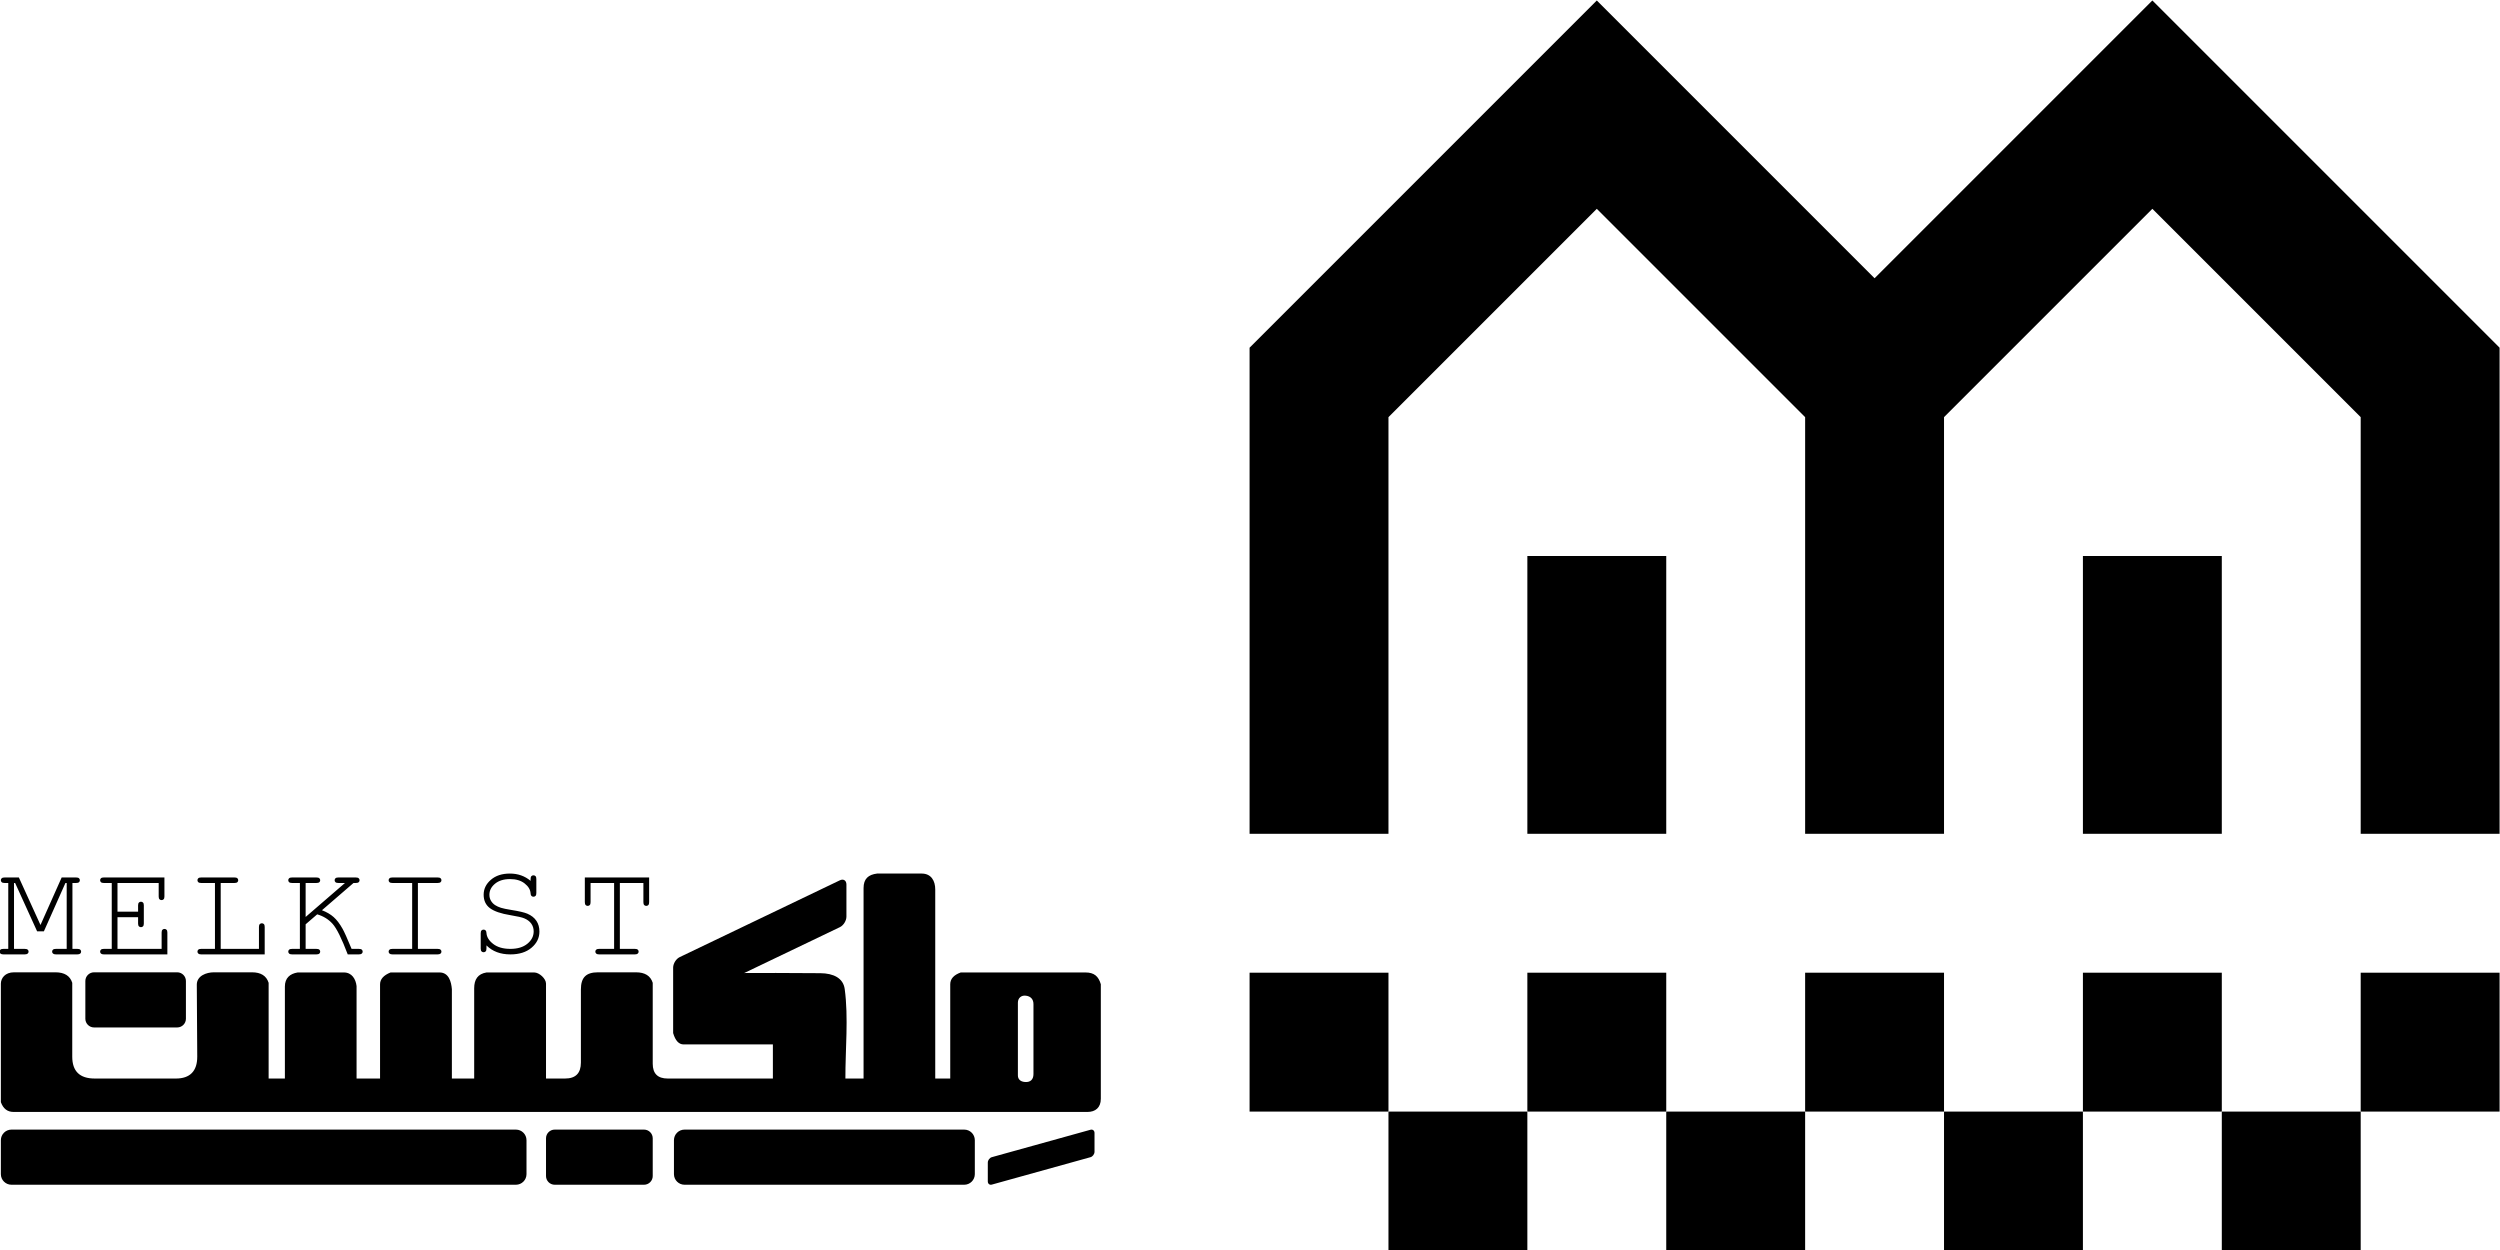
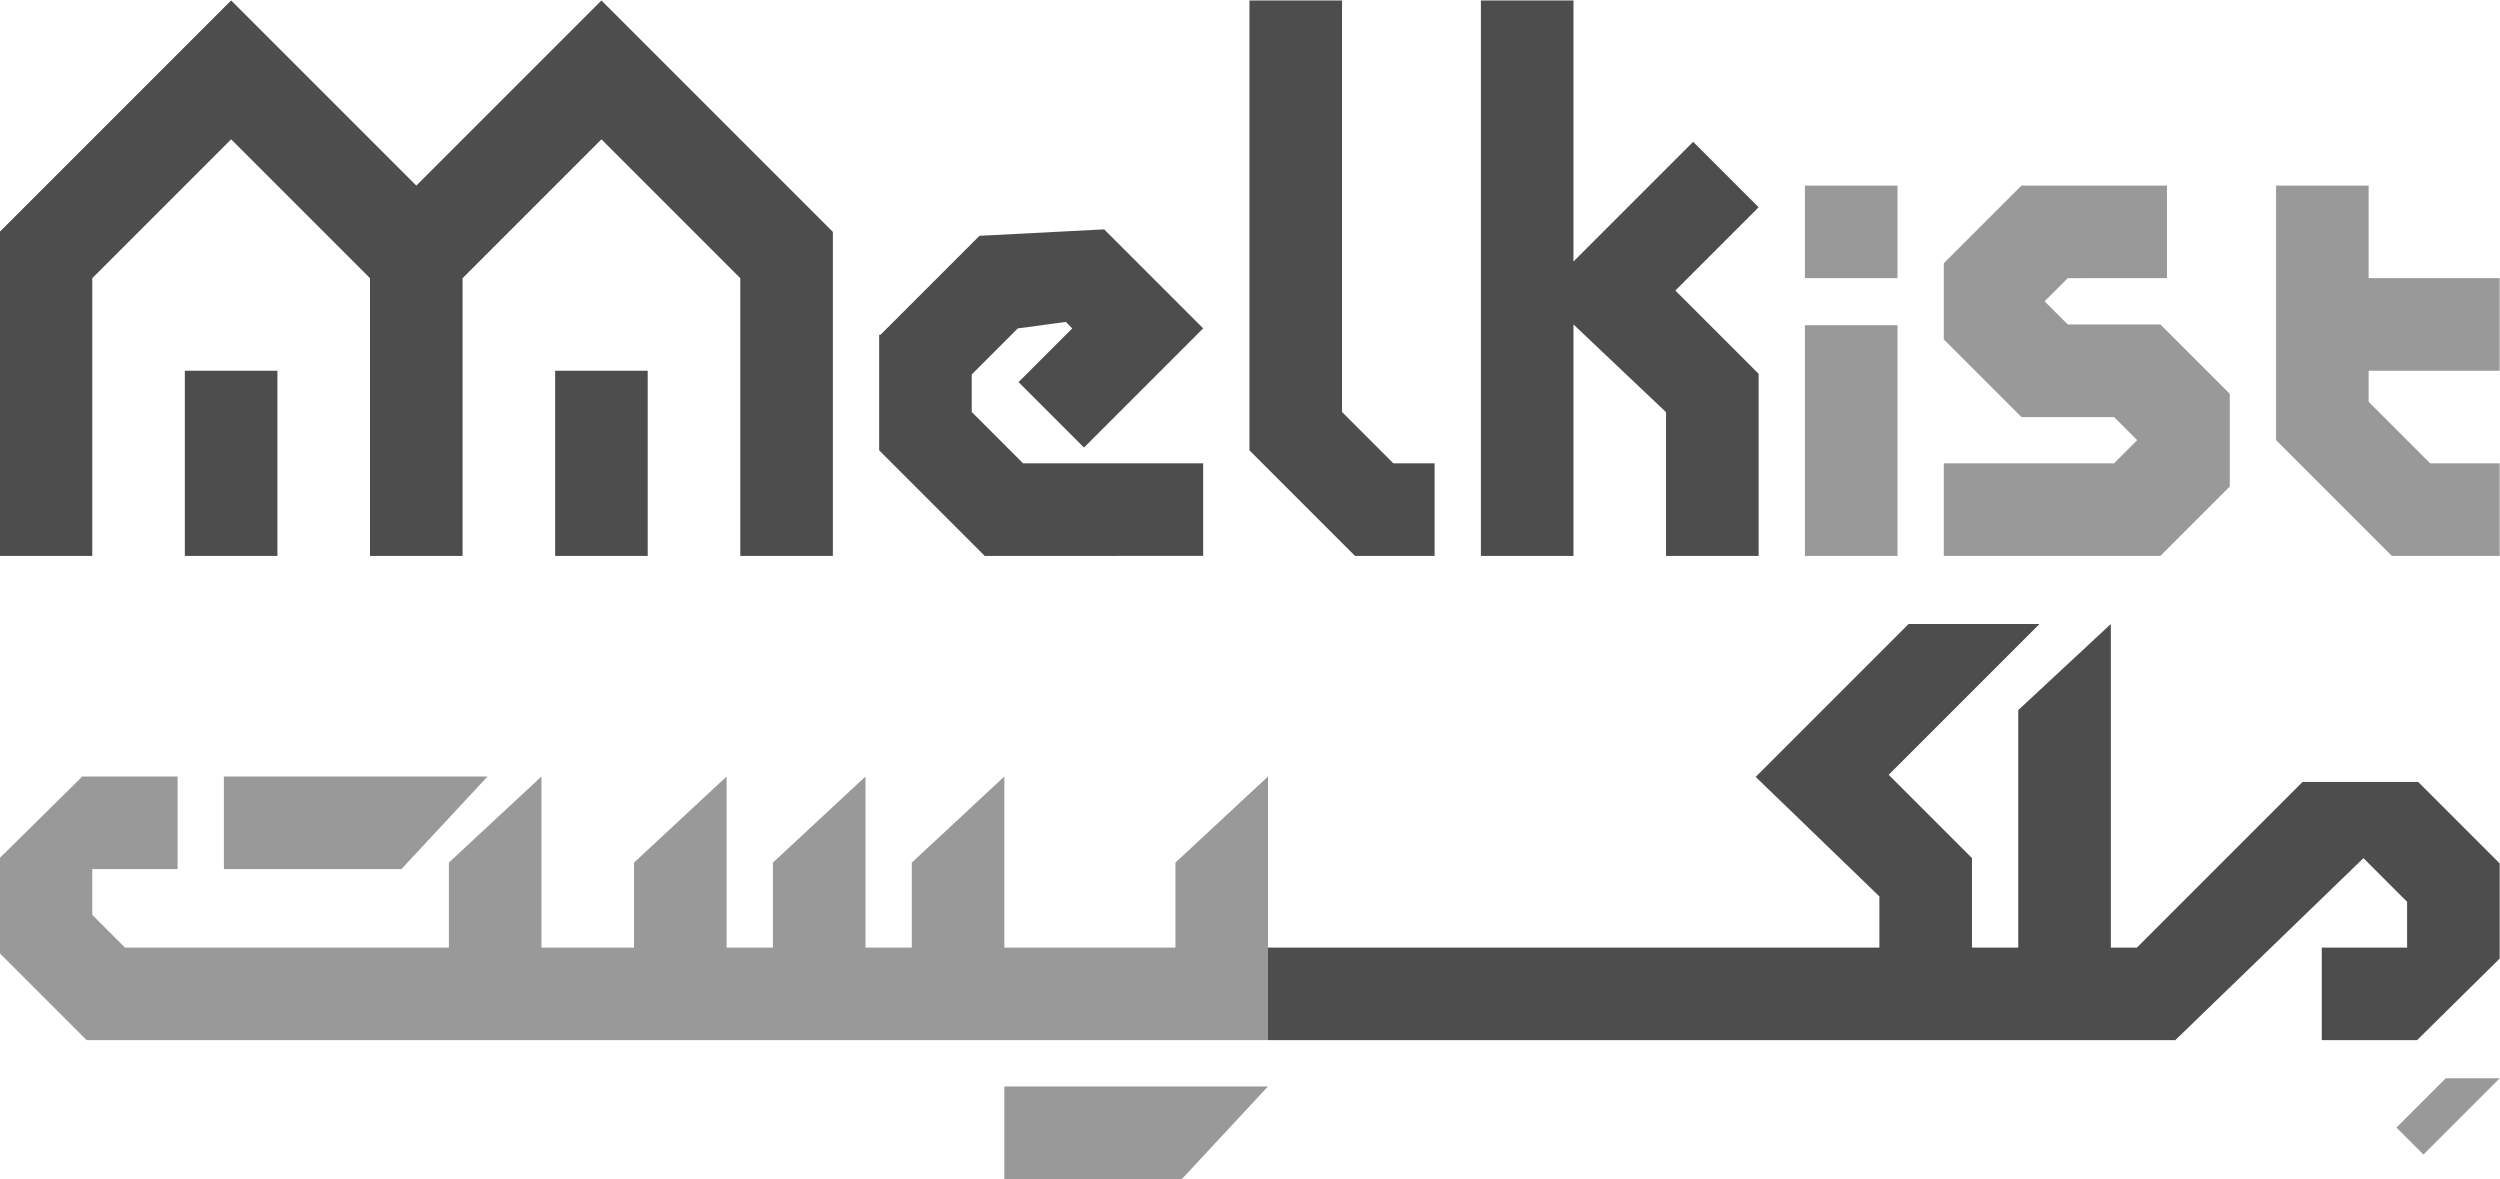
- <svg xmlns="http://www.w3.org/2000/svg" xml:space="preserve" width="200mm" height="100mm" version="1.1" style="shape-rendering:geometricPrecision; text-rendering:geometricPrecision; image-rendering:optimizeQuality; fill-rule:evenodd; clip-rule:evenodd" viewBox="0 0 20000 10000">
+ <svg xmlns="http://www.w3.org/2000/svg" xml:space="preserve" width="212.121mm" height="100mm" version="1.1" style="shape-rendering:geometricPrecision; text-rendering:geometricPrecision; image-rendering:optimizeQuality; fill-rule:evenodd; clip-rule:evenodd" viewBox="0 0 21212.1 10000">
  <defs>
    <style type="text/css">
   
-     .fil0 {fill:black}
-     .fil1 {fill:black;fill-rule:nonzero}
+     .fil3 {fill:#4D4D4D}
+     .fil2 {fill:#999999}
+     .fil0 {fill:#4D4D4D;fill-rule:nonzero}
+     .fil1 {fill:#999999;fill-rule:nonzero}
   
  </style>
  </defs>
  <g id="Layer_x0020_1">
-     <g id="_1482648972832">
-       <g>
-         <path class="fil0" d="M12218.85 6670.45l1111.11 0 0 -2222.22 -1111.11 0 0 2222.22zm7777.78 -3888.87l-2777.78 -2777.79 -2222.22 2222.23 -2222.22 -2222.23 -2777.78 2777.79 0 3888.89 1111.11 -0.01 0 -3333.32 1666.67 -1666.67 1666.66 1666.67 0 3333.32 1111.11 0.01 0 -0.02 0 -3333.32 1666.67 -1666.66 1666.67 1666.66 0 3333.32 1111.11 0.01 0 -3888.88zm-3333.33 3888.87l1111.11 0 0 -2222.22 -1111.11 0 0 2222.22z" />
-         <rect class="fil0" x="11107.74" y="8892.7" width="1111.11" height="1111.11" />
-         <rect class="fil0" x="12218.85" y="7781.59" width="1111.11" height="1111.11" />
-         <rect class="fil0" x="9996.63" y="7781.59" width="1111.11" height="1111.11" />
-         <rect class="fil0" x="15552.18" y="8892.69" width="1111.11" height="1111.11" />
-         <rect class="fil0" x="16663.3" y="7781.58" width="1111.11" height="1111.11" />
-         <rect class="fil0" x="13329.96" y="8892.69" width="1111.11" height="1111.11" />
-         <rect class="fil0" x="14441.07" y="7781.58" width="1111.11" height="1111.11" />
-         <rect class="fil0" x="17774.41" y="8892.7" width="1111.11" height="1111.11" />
-         <rect class="fil0" x="18885.52" y="7781.59" width="1111.11" height="1111.11" />
-       </g>
-       <g>
-         <path class="fil1" d="M4958.84 7063.91l0 527.08 119.93 0c10.83,0 18.5,1.98 23.16,6.11 4.68,3.95 7.11,9.35 7.11,15.99 0,6.28 -2.43,11.5 -7.11,15.8 -4.66,4.14 -12.33,6.29 -23.16,6.29l-285.81 0c-10.84,0 -18.5,-2.15 -23.17,-6.29 -4.67,-4.3 -7.1,-9.52 -7.1,-15.8 0,-6.64 2.43,-12.04 7.1,-15.99 4.67,-4.13 12.33,-6.11 23.17,-6.11l119.92 0 0 -527.08 -188.29 0 0 153.06c0,10.96 -2.06,18.68 -6.36,23.35 -4.1,4.49 -9.71,6.83 -16.62,6.83 -6.54,0 -11.96,-2.34 -16.45,-6.83 -4.28,-4.67 -6.53,-12.39 -6.53,-23.35l0 -197.26 514.46 0 0 197.26c0,10.96 -2.04,18.68 -6.34,23.35 -4.12,4.49 -9.72,6.83 -16.63,6.83 -6.91,0 -12.51,-2.34 -16.62,-6.83 -4.29,-4.67 -6.35,-12.39 -6.35,-23.35l0 -153.06 -188.31 0zm-4018.92 273.77l0 253.31 353.08 0 0 -130.43c0,-10.41 2.04,-17.77 6.34,-22.27 4.12,-4.49 9.71,-6.82 16.63,-6.82 6.91,0 12.51,2.33 16.62,6.82 4.3,4.5 6.35,11.86 6.35,22.27l0 174.62 -507.74 0c-10.83,0 -18.5,-2.15 -23.16,-6.29 -4.68,-4.3 -7.1,-9.52 -7.1,-15.8 0,-6.64 2.42,-12.04 7.1,-15.99 4.66,-4.13 12.33,-6.11 23.16,-6.11l62.77 0 0 -527.08 -62.77 0c-10.83,0 -18.5,-1.97 -23.16,-6.11 -4.68,-3.95 -7.1,-9.33 -7.1,-15.99 0,-6.64 2.42,-12.04 7.1,-15.99 4.66,-4.12 12.33,-6.11 23.16,-6.11l484.22 0 0 152c0,10.41 -2.07,17.78 -6.37,22.27 -4.1,4.48 -9.71,6.82 -16.61,6.82 -6.91,0 -12.52,-2.34 -16.63,-6.82 -4.3,-4.49 -6.35,-11.86 -6.35,-22.27l0 -107.8 -329.54 0 0 229.59 164.77 0 0 -50.67c0,-10.41 2.24,-17.77 6.54,-22.27 4.28,-4.49 9.9,-6.83 16.62,-6.83 6.54,0 11.95,2.34 16.26,6.83 4.28,4.5 6.53,11.86 6.53,22.27l0 145.51c0,10.43 -2.25,17.8 -6.53,22.28 -4.31,4.49 -9.72,6.83 -16.26,6.83 -6.72,0 -12.34,-2.34 -16.62,-6.83 -4.3,-4.48 -6.54,-11.85 -6.54,-22.28l0 -50.66 -164.77 0zm825.7 -273.77l0 527.08 305.99 0 0 -175.69c0,-10.42 2.24,-17.79 6.53,-22.28 4.3,-4.49 9.91,-6.82 16.63,-6.82 6.54,0 11.96,2.14 16.25,6.46 4.31,4.32 6.54,11.86 6.54,22.64l0 219.88 -507.74 0c-10.84,0 -18.5,-2.15 -23.17,-6.29 -4.67,-4.3 -7.1,-9.52 -7.1,-15.8 0,-6.64 2.43,-12.04 7.1,-15.99 4.67,-4.13 12.33,-6.11 23.17,-6.11l109.84 0 0 -527.08 -109.84 0c-10.84,0 -18.5,-1.97 -23.17,-6.11 -4.67,-3.95 -7.1,-9.33 -7.1,-15.99 0,-6.64 2.43,-12.04 7.1,-15.99 4.67,-4.12 12.33,-6.11 23.17,-6.11l265.64 0c10.83,0 18.5,1.99 23.16,6.11 4.68,3.95 7.1,9.35 7.1,15.99 0,6.66 -2.42,12.04 -7.1,15.99 -4.66,4.14 -12.33,6.11 -23.16,6.11l-109.84 0zm679.43 330.54l0 196.54 85.18 0c11.39,0 19.42,1.98 24.28,6.11 4.67,3.95 7.1,9.35 7.1,15.99 0,6.28 -2.43,11.5 -7.1,15.8 -4.86,4.14 -12.89,6.29 -24.28,6.29l-192.79 0c-11.21,0 -19.24,-2.15 -24.1,-6.29 -4.86,-4.3 -7.29,-9.52 -7.29,-15.8 0,-6.64 2.43,-12.04 7.29,-15.99 4.86,-4.13 12.89,-6.11 24.1,-6.11l61.64 0 0 -527.08 -61.64 0c-11.21,0 -19.24,-1.97 -24.1,-6.11 -4.86,-3.95 -7.29,-9.33 -7.29,-15.99 0,-6.64 2.43,-12.04 7.29,-15.99 4.86,-4.12 12.89,-6.11 24.1,-6.11l192.79 0c11.39,0 19.42,1.99 24.28,6.11 4.67,3.95 7.1,9.35 7.1,15.99 0,6.66 -2.43,12.04 -7.1,15.99 -4.86,4.14 -12.89,6.11 -24.28,6.11l-85.18 0 0 271.8 314.77 -271.8 -51.38 0c-11.39,0 -19.43,-1.97 -24.28,-6.11 -4.67,-3.95 -7.1,-9.33 -7.1,-15.99 0,-6.64 2.43,-12.04 7.1,-15.99 4.85,-4.12 12.89,-6.11 24.28,-6.11l136.75 0c11.2,0 19.24,1.99 24.09,6.11 4.86,3.95 7.29,9.35 7.29,15.99 0,6.66 -2.43,12.04 -7.29,15.99 -4.85,4.14 -12.89,6.11 -24.09,6.11l-17.19 0 -252.38 217.92c37.54,14.54 68.75,32.69 93.41,54.61 24.85,21.91 48.57,53.17 71.55,93.95 13.07,22.82 37.17,76.34 72.1,160.6l57.53 0c11.22,0 19.25,1.98 24.1,6.11 4.68,3.95 7.1,9.35 7.1,15.99 0,6.28 -2.42,11.5 -7.1,15.8 -4.85,4.14 -12.88,6.29 -24.1,6.29l-88.35 0c-48.02,-126.65 -88.55,-208.2 -121.24,-244.67 -32.89,-36.29 -73.79,-61.62 -123.11,-75.81l-92.46 79.75zm898.17 -330.54l0 527.08 156.92 0c11.21,0 19.24,1.98 24.11,6.11 4.86,3.95 7.28,9.35 7.28,15.99 0,6.28 -2.42,11.5 -7.28,15.8 -4.87,4.14 -12.9,6.29 -24.11,6.29l-359.79 0c-11.21,0 -19.24,-2.15 -24.09,-6.29 -4.86,-4.3 -7.29,-9.52 -7.29,-15.8 0,-6.64 2.43,-12.04 7.29,-15.99 4.85,-4.13 12.88,-6.11 24.09,-6.11l156.93 0 0 -527.08 -156.93 0c-11.21,0 -19.24,-1.97 -24.09,-6.11 -4.86,-3.95 -7.29,-9.33 -7.29,-15.99 0,-6.64 2.43,-12.04 7.29,-15.99 4.85,-4.12 12.88,-6.11 24.09,-6.11l359.79 0c11.21,0 19.24,1.99 24.11,6.11 4.86,3.95 7.28,9.35 7.28,15.99 0,6.66 -2.42,12.04 -7.28,15.99 -4.87,4.14 -12.9,6.11 -24.11,6.11l-156.92 0zm901.5 -17.06l0 -14.74c0,-10.6 2.05,-18.14 6.35,-22.81 4.11,-4.49 9.72,-6.82 16.63,-6.82 6.9,0 12.51,2.33 16.62,6.82 4.3,4.49 6.36,12.04 6.36,22.64l0 112.45c0,10.59 -2.06,18.15 -6.36,22.63 -4.11,4.5 -9.72,6.83 -16.62,6.83 -6.54,0 -11.95,-2.14 -16.07,-6.28 -4.29,-4.13 -6.54,-10.96 -6.91,-20.48 -1.87,-29.46 -17.56,-55.87 -47.26,-79.23 -29.71,-23.53 -68.57,-35.21 -116.76,-35.21 -50.62,0 -90.79,12.4 -120.68,37.19 -29.88,24.97 -44.84,54.43 -44.84,88.56 0,17.43 4.12,33.42 12.53,47.79 8.4,14.19 19.61,25.88 33.43,34.86 13.83,8.8 29.51,15.99 46.89,21.37 17.56,5.39 44.84,11.14 82.01,17.06 62.4,9.88 105.36,19.94 129.08,30.19 31.58,13.65 55.68,32.51 71.93,56.77 16.25,24.25 24.28,52.81 24.28,85.86 0,50.66 -20.92,93.78 -62.95,129.35 -41.85,35.75 -98.26,53.53 -169.44,53.53 -79.77,0 -143.47,-24.07 -191.29,-72.03l0 25.33c0,10.41 -2.05,17.97 -6.35,22.63 -4.11,4.5 -9.71,6.82 -16.62,6.82 -6.55,0 -11.96,-2.32 -16.44,-6.82 -4.3,-4.49 -6.54,-12.04 -6.54,-22.63l0 -121.8c0,-10.78 2.05,-18.51 6.34,-22.99 4.11,-4.49 9.71,-6.83 16.64,-6.83 6.53,0 11.95,2.15 16.06,6.28 4.3,4.14 6.54,10.96 6.91,20.49 1.87,32.15 19.8,61.43 53.8,87.83 34.19,26.42 79.95,39.54 137.49,39.54 57.55,0 103.12,-13.85 136.38,-41.32 33.43,-27.49 50.06,-60.37 50.06,-98.64 0,-23.16 -6.36,-43.82 -19.06,-61.96 -12.88,-17.97 -31.76,-32.35 -56.97,-42.76 -17.57,-7.37 -53.99,-15.64 -109.28,-24.79 -76.22,-12.23 -130.95,-31.08 -164.58,-56.24 -33.44,-25.14 -50.26,-61.07 -50.26,-107.6 0,-46.35 19.25,-86.06 57.74,-119.29 38.28,-33.23 89.1,-49.93 152.23,-49.93 64.08,0 119.2,19.39 165.52,58.38z" />
-         <path class="fil1" d="M351.01 7450.87l-53.99 0 -175.98 -386.96 -8.96 0 0 527.08 85.18 0c11.21,0 19.24,1.98 24.1,6.11 4.86,3.95 7.28,9.34 7.28,15.99 0,6.28 -2.42,11.49 -7.28,15.8 -4.86,4.14 -12.89,6.29 -24.1,6.29l-169.24 0c-11.21,0 -19.25,-2.15 -24.11,-6.29 -4.86,-4.31 -7.28,-9.52 -7.28,-15.8 0,-6.65 2.42,-12.04 7.28,-15.99 4.86,-4.13 12.9,-6.11 24.11,-6.11l38.1 0 0 -527.08 -28.02 0c-11.21,0 -19.24,-1.98 -24.1,-6.11 -4.85,-3.95 -7.28,-9.34 -7.28,-15.98 0,-6.65 2.43,-12.04 7.28,-15.99 4.86,-4.14 12.89,-6.11 24.1,-6.11l112.83 0 172.99 380.31 169.43 -380.31 114.14 0c11.4,0 19.43,1.97 24.28,6.11 4.68,3.95 7.1,9.34 7.1,15.99 0,6.64 -2.42,12.03 -7.1,15.98 -4.85,4.13 -12.88,6.11 -24.28,6.11l-28.02 0 0 527.08 38.11 0c11.39,0 19.43,1.98 24.29,6.11 4.67,3.95 7.09,9.34 7.09,15.99 0,6.28 -2.42,11.49 -7.09,15.8 -4.86,4.14 -12.9,6.29 -24.29,6.29l-169.25 0c-11.02,0 -19.05,-2.15 -23.91,-6.29 -5.04,-4.31 -7.47,-9.52 -7.47,-15.8 0,-6.65 2.43,-12.04 7.1,-15.99 4.85,-4.13 12.89,-6.11 24.28,-6.11l85.19 0 0 -527.08 -10.09 0 -172.42 386.96z" />
-         <path class="fil1" d="M7601.91 8628.22l0 -754.24c0,-42.84 28.3,-74.29 84.11,-94.33l997.15 0c70.35,0 104.54,30.41 123.41,94.33l0 916.56c0,70.49 -44.02,104.95 -106.12,104.95 -3014.95,0 -5577.59,0 -8592.53,0 -48.3,0 -82.15,-25.95 -101.01,-78.22l0 -947.62c0,-43.23 32.8,-91.18 105.72,-91.18l330.55 0c72.32,0 117.12,27.9 134.81,84.11l0 590.73c0,116.72 59.74,174.91 179.62,174.91l650.15 0c111.23,0 170.9,-58.55 170.18,-176.08l-3.53 -574.63c0,-71.2 76.68,-99.04 137.17,-99.04l304.21 0c71.14,0 115.55,27.9 133.24,84.11l0 765.64 130.05 0 0 -735.77c0,-67.61 39.57,-102.67 102.58,-112.8l369.47 0c63.81,0 94.95,52.63 101.4,109.26l0 739.31 187.87 0 0 -753.06c0,-41.28 27.9,-73.11 84.11,-95.51l391.47 0c74.94,0 94.02,74.62 99.04,133.63l0 714.94 178.44 0 0 -722.01c0,-70.37 28.93,-115.29 99.05,-126.56l380.85 0c41.63,0 94.72,50.32 94.72,88.83l0 759.74 152.53 0c84.5,0 126.56,-42.45 126.56,-127.74l0 -584.85c0,-95.36 40.64,-137.16 137.17,-137.16l303.03 0c71.93,0 116.74,27.9 134.42,84.11l0 647.34c0,78.99 40.09,118.3 119.88,118.3l841.37 0 0 -272.77 -713.83 0c-38.48,0 -66.42,-30.27 -84.11,-90.79 0,-174.49 0,-348.96 0,-523.45 0,-32.51 23.48,-70.38 52.19,-84.15l1281.94 -614.78c28.7,-13.76 52.18,1.6 52.18,34.11l0 256.6c0,32.52 -23.49,70.41 -52.18,84.17l-765.54 367.12c166.49,-0.73 307.44,-1.1 609.42,1.26 104.92,0.82 182.62,39.34 194.55,126.56 31,226.79 4.77,485.03 5.5,716.12l145.33 0 0 -1523.42c0,-75.13 38.86,-107.8 108.09,-116.34l356.88 0c76.8,0 108.47,59 108.47,126.95l0 1512.81 119.97 0zm-6849.53 -849.75l665.38 0c38.27,0 69.59,31.3 69.59,69.59l0 301.97c0,38.29 -31.32,69.59 -69.59,69.59l-665.38 0c-38.27,0 -69.58,-31.3 -69.58,-69.59l0 -301.97c0,-38.29 31.31,-69.59 69.58,-69.59zm7182.15 1478.91l789.44 -219.35c17.68,-4.91 32.14,6.66 32.14,25.69l0 150.22c0,19.03 -14.47,38.65 -32.14,43.55l-789.44 219.35c-17.67,4.91 -32.13,-6.65 -32.13,-25.69l0 -150.22c0,-19.03 14.45,-38.63 32.13,-43.55zm-3496.85 -220.58l714.54 0c38.28,0 69.58,31.3 69.58,69.58l0 301.98c0,38.28 -31.3,69.59 -69.58,69.59l-714.54 0c-38.27,0 -69.59,-31.31 -69.59,-69.59l0 -301.98c0,-38.28 31.32,-69.58 69.59,-69.58zm3705.45 -1015.43l0 581.69c0,29.87 18.96,50.46 57.78,53.06 43.39,2.91 66.82,-20.86 66.82,-63.67l0 -559.29c0,-37.74 -20.78,-63.82 -63.29,-68 -33.63,-3.31 -61.31,18.21 -61.31,56.21z" />
-         <path class="fil0" d="M5476.24 9036.8l2237.7 0c46.55,0 84.65,38.08 84.65,84.63l0 271.89c0,46.55 -38.1,84.63 -84.65,84.63l-2237.7 0c-46.55,0 -84.65,-38.08 -84.65,-84.63l0 -271.89c0,-46.55 38.1,-84.63 84.65,-84.63zm-5384.69 0l4035.82 0c46.57,0 84.63,38.08 84.63,84.63l0 271.89c0,46.55 -38.06,84.63 -84.63,84.63l-4035.82 0c-46.57,0 -84.63,-38.08 -84.63,-84.63l0 -271.89c0,-46.55 38.06,-84.63 84.63,-84.63z" />
-       </g>
-     </g>
+     <path class="fil0" d="M11497.18 4716.75l-895.77 -895.79 -0.02 0 0 -0.02 0.02 -3817.14 785.53 0 -0.02 3491.82 435.62 435.6 349.85 0 0 785.53 -675.21 0zm3424.47 -2958.07l-208.84 208.83 -497.71 497.75 706.55 706.55 0.02 1544.94 -785.53 0 0 -1219.56 -785.51 -744.17 0 1963.73 -785.49 0 0.02 -4712.95 785.49 0 -0.01 2215.07 1015.57 -1015.63 555.44 555.44zm-6566.43 2958.07l1853.45 -0.04 0 -785.53 -1528.1 0.04 -435.63 -435.62 0 -318.3 391.06 -391.06 407.21 -54.61 54.64 54.63 -455.73 455.71 555.43 555.4 1011.12 -1011.13 -840.12 -840.12 -1057.89 54.61 -840.12 840.12 -11.09 0 0 980.09 0 0.02 0.02 0 895.75 895.79zm-6786.91 -0.02l785.48 0 0 -1570.99 -785.48 0 0 1570.99zm5498.41 -2749.17l-1963.71 -1963.76 -1571.01 1571.01 -1570.97 -1571.01 -1963.71 1963.76 0 2749.19 785.51 0 0 -2356.47 1178.2 -1178.23 1178.22 1178.23 0 2356.47 785.51 0 0 -0.02 0 -2356.45 1178.25 -1178.23 1178.22 1178.23 0 2356.45 785.49 0.02 0 -2749.19zm-2356.48 2749.17l785.52 0 0 -1570.99 -785.52 0 0 1570.99z" />
+     <path class="fil1" d="M15314.43 4716.75l785.52 0 0 -1957.37 -785.52 0 0 1957.37zm4783.17 -2356.59l1111.82 0 0 785.52 -1111.8 0 0 263.8 521.77 521.77 590.03 0 0 785.52 -915.41 0 -981.9 -981.92 -0.01 -2160.18 785.49 0.02 0.01 785.47zm-1767.45 392.8l589.19 589.18 0 785.42 -589.19 589.2 -1837.44 -0.01 0.02 -785.49 1444.72 -0.02 196.38 -196.38 -196.38 -196.38 -785.54 0 -659.18 -659.17 0 -645.47 659.18 -659.16 1234.61 -0.01 -0.02 785.49 -841.89 0.04 -196.38 196.38 196.38 196.38 785.54 0zm-3015.72 -392.77l785.52 0 0 -785.52 -785.52 0 0 785.52z" />
+     <path class="fil2" d="M4074.31 8825.53l519.91 0 6164.6 0c0,-745.68 0,-1491.37 0,-2237.05l-785.51 730.56 0 720.98 -1451.54 0 0 -1451.54 -785.5 730.56 0 720.98 -392.76 0 0 -1451.54 -785.51 730.56 0 720.98 -392.76 0 0 -1451.54 -785.51 730.56 0 720.98 -785.51 0 0 -1451.54 -785.51 730.56 0 720.98 -2748.17 0 -277.69 -277.69 0 -388.34 724.06 0 0 -785.51 -808.46 0 -701.11 691.97 0 807.26 737.82 737.82 133.92 0 358.59 0 2846.64 0zm-2174.64 -1451.54l0 -785.51 2237.04 0 -730.56 785.51 -1506.48 0zm6622.1 2629.81l0 -785.51 2237.05 0 -730.56 785.51 -1506.49 0z" />
+     <path class="fil3" d="M18456.79 8825.53l1596.72 -1544.23 370.37 370.37 0 388.34 -724.06 0 0 785.51 808.46 0 701.11 -691.97 0 -807.26 -691.97 -691.98 -980.3 0 -1405.7 1405.71 -221.35 0 0 -2745.52 -785.51 730.56 0 2014.96 -392.74 0 -0.01 -759.44 -706.55 -706.55 1279.52 -1279.53 -1110.87 0c-432.44,432.45 -864.87,864.9 -1297.31,1297.32l1049.7 1014.14 0 434.06 -5187.48 0 0 785.51 7697.97 0z" />
+     <polygon class="fil2" points="20333.64,9567.29 20751.89,9149.04 21209.4,9149.04 20562.38,9796.05 " />
  </g>
</svg>
